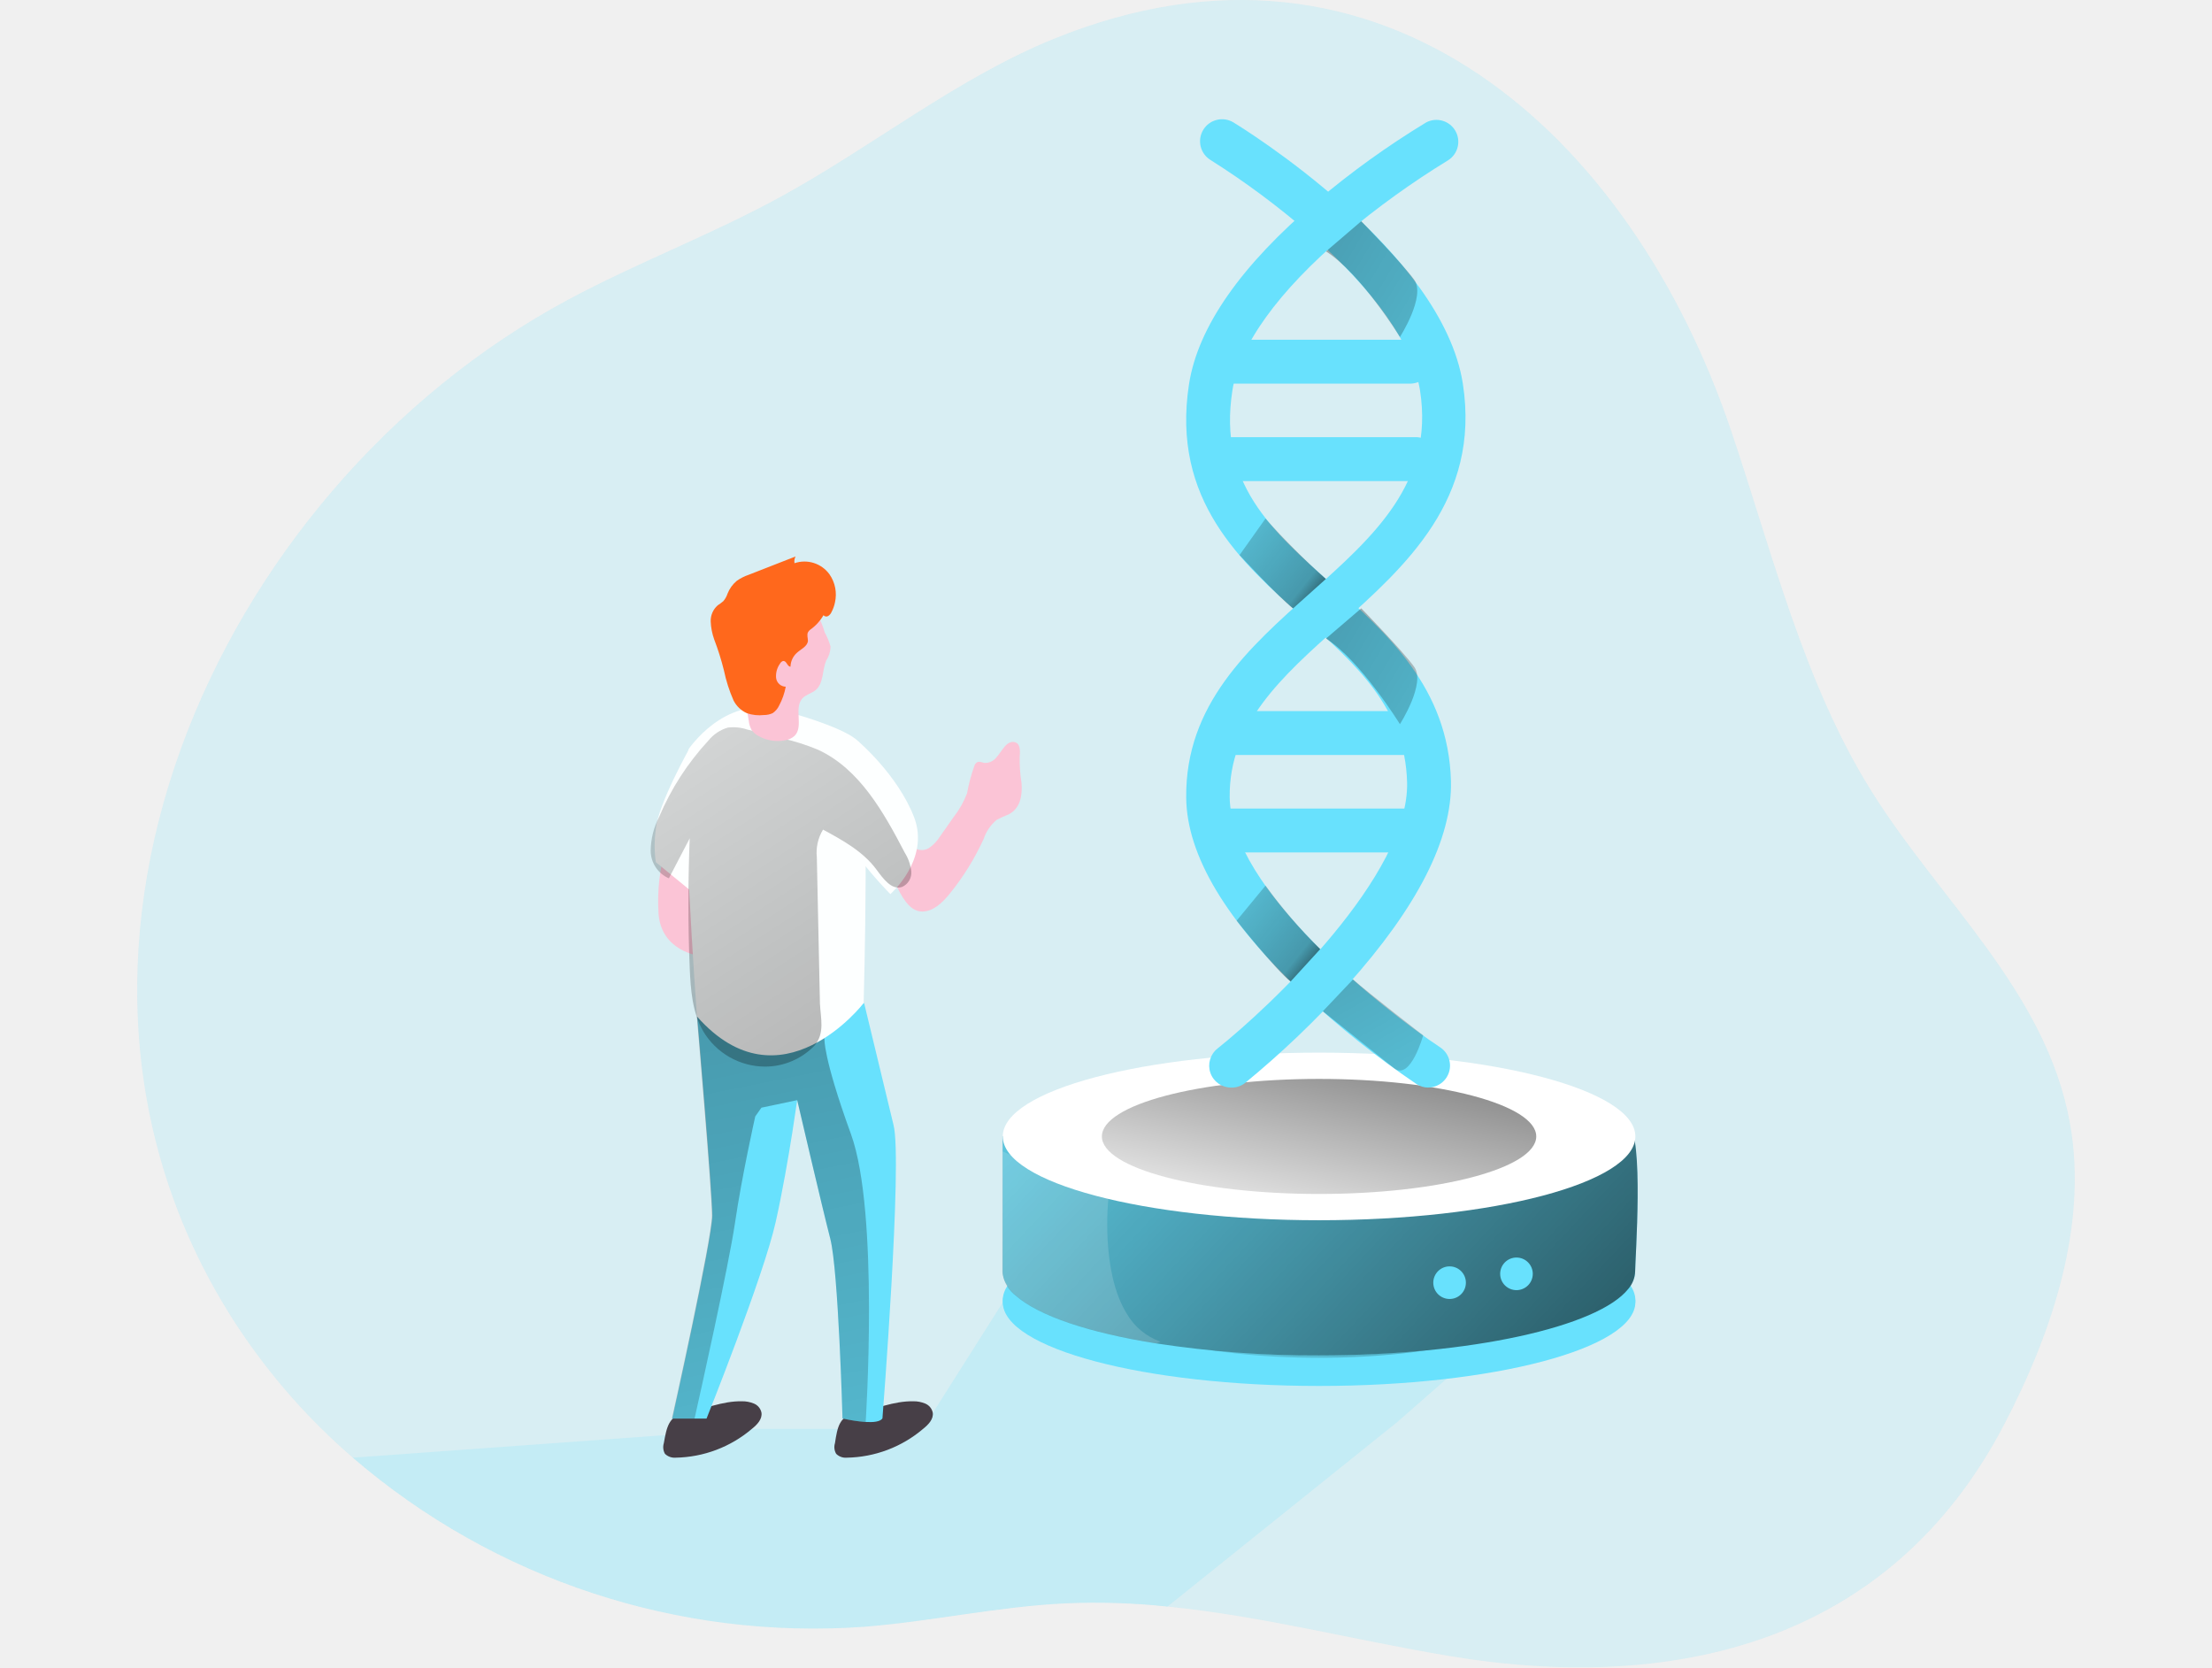
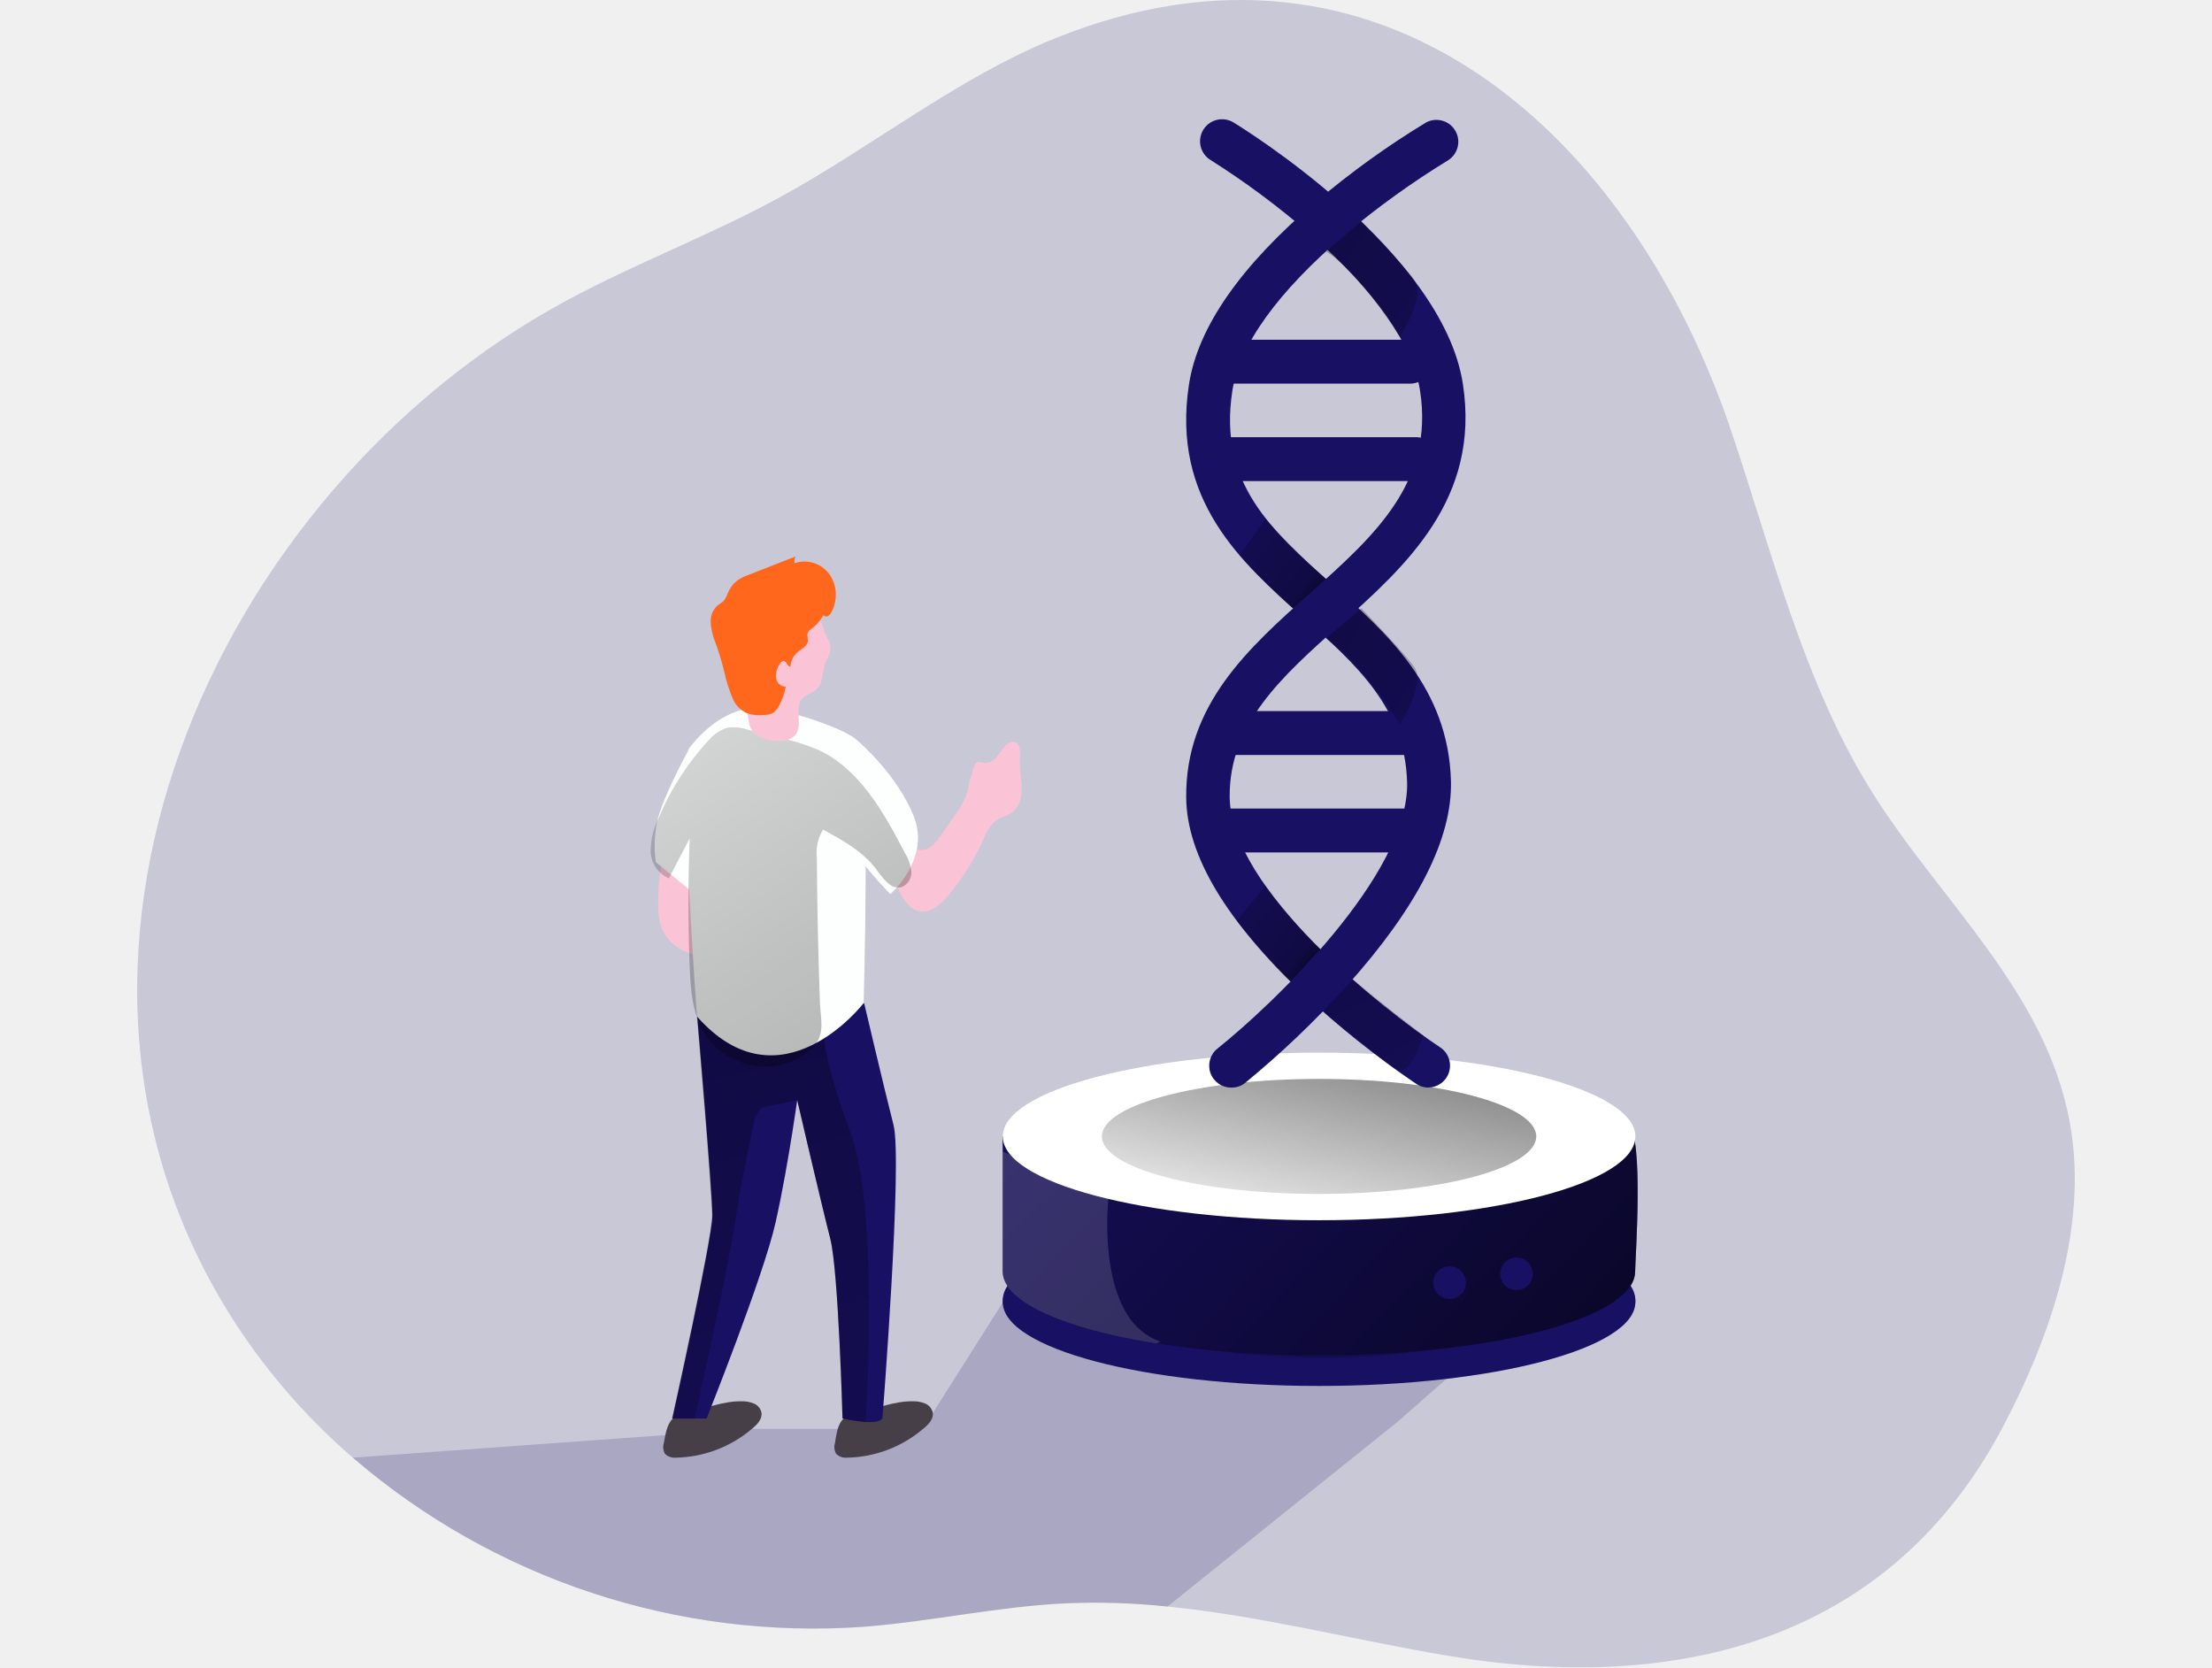
- <svg xmlns="http://www.w3.org/2000/svg" xmlns:xlink="http://www.w3.org/1999/xlink" viewBox="0 0 256.67 220.85" width="406" height="306">
+ <svg xmlns="http://www.w3.org/2000/svg" xmlns:xlink="http://www.w3.org/1999/xlink" id="Layer_1" data-name="Layer 1" viewBox="0 0 256.67 220.85" width="406" height="306" class="illustration styles_illustrationTablet__1DWOa">
  <defs>
-     <linearGradient id="A" x1="90.18" y1="88.94" x2="129.11" y2="282.42" gradientUnits="userSpaceOnUse">
-       <stop offset=".01" />
-       <stop offset=".13" stop-opacity=".69" />
-       <stop offset=".25" stop-opacity=".32" />
+     <linearGradient id="linear-gradient" x1="90.18" y1="88.94" x2="129.11" y2="282.42" gradientUnits="userSpaceOnUse">
+       <stop offset="0.01" />
+       <stop offset="0.13" stop-opacity="0.69" />
+       <stop offset="0.25" stop-opacity="0.32" />
      <stop offset="1" stop-opacity="0" />
    </linearGradient>
-     <linearGradient id="B" x1="152.16" y1="190.51" x2="61.46" y2="50.37" xlink:href="#A" />
-     <linearGradient id="C" x1="166.4" y1="127.83" x2="152.75" y2="189.72" gradientUnits="userSpaceOnUse">
+     <linearGradient id="linear-gradient-2" x1="152.16" y1="190.51" x2="61.46" y2="50.37" xlink:href="#linear-gradient" />
+     <linearGradient id="linear-gradient-3" x1="190.97" y1="102.69" x2="177.32" y2="40.8" gradientTransform="matrix(1, 0, 0, -1, -24.57, 230.52)" gradientUnits="userSpaceOnUse">
      <stop offset="0" />
      <stop offset="1" stop-opacity="0" />
    </linearGradient>
-     <linearGradient id="D" y1="127.58" y2="189.47" xlink:href="#C" />
-     <linearGradient id="E" x1="259.89" y1="239.21" x2="139.64" y2="126.52" xlink:href="#C" />
-     <linearGradient id="F" y1="105.88" y2="167.76" xlink:href="#C" />
-     <linearGradient id="G" x1="157.77" y1="23.69" x2="232.9" y2="68.46" xlink:href="#A" />
-     <linearGradient id="H" x1="185.35" y1="87.68" x2="160.96" y2="68.21" xlink:href="#A" />
-     <linearGradient id="I" x1="157.77" y1="74.97" x2="232.9" y2="119.74" xlink:href="#A" />
-     <linearGradient id="J" x1="-3198.84" y1="3408.53" x2="-3126.43" y2="3451.67" gradientTransform="matrix(-0.02, 1, 1, 0.02, -3306.3, 3234.86)" xlink:href="#A" />
-     <linearGradient id="K" x1="184.74" y1="136.35" x2="160.84" y2="117.27" xlink:href="#A" />
-     <path id="L" d="M168.79 50.81h-25a2.91 2.91 0 0 1 0-5.81h25a2.91 2.91 0 0 1 0 5.81z" />
-     <path id="M" d="M169.55 63.72h-25a2.91 2.91 0 0 1-2.662-4.409 2.91 2.91 0 0 1 2.662-1.401h25a2.91 2.91 0 0 1 0 5.81z" />
+     <linearGradient id="linear-gradient-4" x1="190.97" y1="102.94" x2="177.32" y2="41.05" xlink:href="#linear-gradient-3" />
+     <linearGradient id="linear-gradient-5" x1="259.89" y1="239.21" x2="139.64" y2="126.52" gradientTransform="matrix(1, 0, 0, 1, 0, 0)" xlink:href="#linear-gradient-3" />
+     <linearGradient id="linear-gradient-6" x1="190.97" y1="124.64" x2="177.32" y2="62.76" xlink:href="#linear-gradient-3" />
+     <linearGradient id="linear-gradient-7" x1="157.77" y1="23.69" x2="232.9" y2="68.46" xlink:href="#linear-gradient" />
+     <linearGradient id="linear-gradient-8" x1="185.35" y1="87.68" x2="160.96" y2="68.21" xlink:href="#linear-gradient" />
+     <linearGradient id="linear-gradient-9" x1="157.77" y1="74.97" x2="232.9" y2="119.74" xlink:href="#linear-gradient" />
+     <linearGradient id="linear-gradient-10" x1="-3198.84" y1="3408.53" x2="-3126.43" y2="3451.67" gradientTransform="matrix(-0.02, 1, 1, 0.02, -3306.3, 3234.86)" xlink:href="#linear-gradient" />
+     <linearGradient id="linear-gradient-11" x1="184.74" y1="136.35" x2="160.84" y2="117.27" xlink:href="#linear-gradient" />
  </defs>
-   <g fill="#68e1fd">
-     <path d="M247.24 188.83c-15 28.59-43.24 35.56-73.48 30.51-12.43-2.08-24.79-5.3-37.28-6.54a91 91 0 0 0-13.42-.43c-8.95.41-17.76 2.39-26.68 3.1a93.62 93.62 0 0 1-67.82-22.39 84.44 84.44 0 0 1-15.3-17.41c-31.38-47.85-3.17-110.73 43.78-135.95 9.18-4.93 18.9-8.58 28.05-13.57 12.27-6.7 23.48-15.78 36.32-21 43.55-17.71 76.56 12.86 89.73 51.89 5.47 16.22 9.6 33.28 18.49 47.59 9.12 14.68 23.26 26.68 26.4 44.16 2.4 13.39-2.27 27.6-8.79 40.04z" opacity=".18" />
-     <path d="M185.32 172.23l-18.39 16.12-30.45 24.45a91 91 0 0 0-13.42-.43c-8.95.41-17.76 2.39-26.68 3.1a93.62 93.62 0 0 1-67.82-22.39l52.87-3.82h22.63l10.6-16.74z" opacity=".18" />
-   </g>
-   <path d="M69.76 191.16a1.8 1.8 0 0 0 .15 1.41 1.83 1.83 0 0 0 1.42.51 16 16 0 0 0 10.1-3.82c.69-.55 1.41-1.3 1.26-2.17a1.66 1.66 0 0 0-1-1.18 4 4 0 0 0-1.57-.3c-2.67-.05-5 1.06-7.53 1.54-2.16.37-2.45 1.85-2.83 4.01zm22.67 0a1.76 1.76 0 0 0 .16 1.41 1.79 1.79 0 0 0 1.41.51 16 16 0 0 0 10.11-3.82c.69-.55 1.42-1.3 1.27-2.17a1.67 1.67 0 0 0-1-1.18 3.94 3.94 0 0 0-1.56-.3c-2.67-.05-5 1.06-7.54 1.54-2.27.37-2.52 1.85-2.85 4.01z" fill="#473f47" />
-   <path d="M98.72 187.88c-.3.45-1.22.53-2.22.47h-.07a19.84 19.84 0 0 1-3-.47c0 0-.54-19.62-1.62-23.8s-4.38-18.36-4.38-18.36l-.66 4.36c-.52 3.27-1.31 7.86-2.2 11.82-1.58 7.08-9.15 26-9.15 26h-4.54s5.31-23.8 5.31-26.89-2-26.35-2-26.35l4-.32 18.11-1.45 3.89 16.13c1.21 4.73-1.47 38.86-1.47 38.86z" fill="#68e1fd" />
-   <path d="M121.07 193.83H121a19.84 19.84 0 0 1-3-.47c0 0-.54-19.62-1.62-23.8S112 151.2 112 151.2l-4.74 1-.82 1.16s-1.78 7.92-2.69 14.15c-.83 5.65-4.65 22.78-5.35 25.87h-3s5.31-23.8 5.31-26.89-2-26.35-2-26.35l4-.32 12.9 3.19s-.26 2.31 3.51 12.69 1.95 38.13 1.95 38.13z" transform="translate(-24.57 -5.48)" fill="url(#A)" />
-   <path d="M102.72 112.15a1.85 1.85 0 0 0 2.13.2 5.09 5.09 0 0 0 1.5-1.56l1.79-2.55a12.21 12.21 0 0 0 1.79-3.16 23 23 0 0 1 1-3.73.84.84 0 0 1 .35-.39c.28-.13.59 0 .89.09a1.89 1.89 0 0 0 1.64-.72c.42-.47.72-1 1.15-1.49s1-.74 1.52-.44.48 1.2.42 1.88a19.33 19.33 0 0 0 .24 3.39c.14 1.6-.11 3.39-1.7 4.2a16 16 0 0 0-1.58.72 5.58 5.58 0 0 0-1.73 2.53 33.58 33.58 0 0 1-4.5 7.26c-.94 1.16-2.14 2.34-3.63 2.36-1.83 0-2.82-2.25-3.54-3.62a2.6 2.6 0 0 1-.35-1 2.14 2.14 0 0 1 .21-1 10.51 10.51 0 0 1 2.4-2.97zm-32.66 0a25.38 25.38 0 0 0-1 8.86c.35 5 5.39 5.59 5.39 5.59l1-12.74z" fill="#fbc4d6" />
-   <g fill="#fdffff">
-     <path d="M87.61 94.72s6.3 1.8 7.93 3.49.69 34.66.69 34.66-11 14.31-22.08 1.77c0 0-2.46-33.66-1-35.57s6.53-7.83 14.46-4.35z" />
-     <path d="M73.19 99.07s-4.22 7.49-4.49 10.77a15.57 15.57 0 0 0 0 4.36l4.49 3.68zm22.35-.86s5.18 4.4 7.36 10-3.13 10.22-3.13 10.22-9.21-9.13-7.94-14.17 2.35-5.96 3.71-6.05z" />
-   </g>
-   <path d="M114.6 119.06a5.88 5.88 0 0 1 .82-3.69c2.61 1.41 5.31 2.9 7.07 5.28.88 1.19 2 2.78 3.4 2.31a2.06 2.06 0 0 0 1.22-2.09 5.91 5.91 0 0 0-.86-2.44c-2.8-5.37-6-11.1-11.47-13.63a28 28 0 0 0-4.83-1.53l-4.62-1.17a5.65 5.65 0 0 0-2.54-.24 5.2 5.2 0 0 0-2.56 1.72 34.74 34.74 0 0 0-6.51 10.08 10 10 0 0 0-1.13 4.5 4 4 0 0 0 2.41 3.66l2.76-5.3q-.35 8.6 0 17.19c.13 2.88.34 5.87 1.79 8.37a9.57 9.57 0 0 0 8.17 4.68 9.14 9.14 0 0 0 6.58-2.79c1.38-1.67.81-3.52.71-5.57l-.41-19.34z" transform="translate(-24.57 -5.48)" fill="url(#B)" />
-   <path d="M91.26 87.52c-.53 1.3-.32 3-1.39 3.89-.52.43-1.26.58-1.73 1.07-1.22 1.29.19 3.79-1.07 5a2.38 2.38 0 0 1-1.22.57 5.11 5.11 0 0 1-3.45-.51 2.66 2.66 0 0 1-1-.83 3.21 3.21 0 0 1-.39-1.25l-.93-5.53a13.12 13.12 0 0 1 0-5.26 6.73 6.73 0 0 1 4-4.5c1.79-.7 4.79-.63 6 1.17a12.32 12.32 0 0 1 1 2.44 8.88 8.88 0 0 1 .77 1.87 3.59 3.59 0 0 1-.59 1.87z" fill="#fbc4d6" />
-   <path d="M92.43 79.8a4.62 4.62 0 0 1-.45 1.26 1.21 1.21 0 0 1-.44.53.48.48 0 0 1-.63-.1 6 6 0 0 1-1.76 1.92 1 1 0 0 0-.3.35c-.16.35 0 .76 0 1.14-.08.72-.89 1.06-1.43 1.54a2.56 2.56 0 0 0-.88 1.87c-.41 0-.5-.74-.91-.76-.23 0-.4.2-.51.4a2.81 2.81 0 0 0-.49 1.83 1.32 1.32 0 0 0 1.28 1.18 8.56 8.56 0 0 1-.88 2.5 2.41 2.41 0 0 1-.85 1 2.69 2.69 0 0 1-1.16.25 5.16 5.16 0 0 1-2.25-.24A3.65 3.65 0 0 1 79 92.79a20 20 0 0 1-1.28-4 35.16 35.16 0 0 0-1.29-4.1 8 8 0 0 1-.46-2.37 2.72 2.72 0 0 1 .93-2.14 6.76 6.76 0 0 0 .74-.55 2.85 2.85 0 0 0 .56-1 4.23 4.23 0 0 1 1.23-1.7 6.19 6.19 0 0 1 1.56-.79l6.22-2.43a1.44 1.44 0 0 0-.14.89 4.09 4.09 0 0 1 4.64 1.48 4.69 4.69 0 0 1 .72 3.72z" fill="#ff681c" />
-   <ellipse cx="156.56" cy="172.48" rx="41.9" ry="11.1" fill="#68e1fd" />
-   <ellipse cx="156.56" cy="172.48" rx="28.77" ry="7.62" fill="url(#C)" />
-   <ellipse cx="156.56" cy="172.23" rx="41.9" ry="11.1" fill="#68e1fd" />
-   <ellipse cx="156.56" cy="172.23" rx="28.77" ry="7.62" fill="url(#D)" />
-   <path d="M198.43 168.42c0 6.1-18.74 11.1-41.88 11.1s-41.9-5-41.9-11.13v-17.87c7-3.58 25.67 6.8 41.9 6.8 17.33 0 34.59-12.32 40.95-8.34 2.12 1.34.93 17.91.93 19.44z" fill="#68e1fd" />
-   <path d="M223 173.9a3.72 3.72 0 0 1-.92 2.32c-4 5-20.82 8.79-41 8.79a138.32 138.32 0 0 1-21.56-1.59c-8.81-1.39-15.5-3.63-18.54-6.29a4.58 4.58 0 0 1-1.75-2.78 2 2 0 0 1-.05-.42V156c7-3.59 25.67 6.79 41.9 6.79 17.33 0 34.6-12.32 41-8.34 2.11 1.35.92 17.92.92 19.45z" transform="translate(-24.57 -5.48)" fill="url(#E)" />
+   <path d="M271.81,194.31c-15,28.59-43.24,35.56-73.48,30.51-12.43-2.08-24.79-5.3-37.28-6.54a91,91,0,0,0-13.42-.43c-8.95.41-17.76,2.39-26.68,3.1a93.62,93.62,0,0,1-67.82-22.39,84.44,84.44,0,0,1-15.3-17.41C6.45,133.3,34.66,70.42,81.61,45.2c9.18-4.93,18.9-8.58,28.05-13.57,12.27-6.7,23.48-15.78,36.32-21,43.55-17.71,76.56,12.86,89.73,51.89,5.47,16.22,9.6,33.28,18.49,47.59,9.12,14.68,23.26,26.68,26.4,44.16C283,167.66,278.33,181.87,271.81,194.31Z" transform="translate(-24.57 -5.48)" fill="#181063" opacity="0.18" style="isolation: isolate;" />
+   <path d="M209.89,177.71,191.5,193.83l-30.45,24.45a91,91,0,0,0-13.42-.43c-8.95.41-17.76,2.39-26.68,3.1a93.62,93.62,0,0,1-67.82-22.39L106,194.74h22.63L139.23,178Z" transform="translate(-24.57 -5.48)" fill="#181063" opacity="0.18" style="isolation: isolate;" />
+   <path d="M94.33,196.64a1.8,1.8,0,0,0,.15,1.41,1.83,1.83,0,0,0,1.42.51A16,16,0,0,0,106,194.74c.69-.55,1.41-1.3,1.26-2.17a1.66,1.66,0,0,0-1-1.18,4,4,0,0,0-1.57-.3c-2.67-.05-5,1.06-7.53,1.54C95,193,94.71,194.48,94.33,196.64Z" transform="translate(-24.57 -5.48)" fill="#473f47" />
+   <path d="M117,196.64a1.76,1.76,0,0,0,.16,1.41,1.79,1.79,0,0,0,1.41.51,16,16,0,0,0,10.11-3.82c.69-.55,1.42-1.3,1.27-2.17a1.67,1.67,0,0,0-1-1.18,3.94,3.94,0,0,0-1.56-.3c-2.67-.05-5,1.06-7.54,1.54C117.58,193,117.33,194.48,117,196.64Z" transform="translate(-24.57 -5.48)" fill="#473f47" />
+   <path d="M123.29,193.36c-.3.45-1.22.53-2.22.47H121a19.84,19.84,0,0,1-3-.47s-.54-19.62-1.62-23.8S112,151.2,112,151.2s-.25,1.77-.66,4.36c-.52,3.27-1.31,7.86-2.2,11.82-1.58,7.08-9.15,26-9.15,26H95.45s5.31-23.8,5.31-26.89-2-26.35-2-26.35l4-.32,18.11-1.45s2.68,11.4,3.89,16.13S123.29,193.36,123.29,193.36Z" transform="translate(-24.57 -5.48)" fill="#181063" />
+   <path d="M121.07,193.83H121a19.84,19.84,0,0,1-3-.47s-.54-19.62-1.62-23.8S112,151.2,112,151.2l-4.74,1-.82,1.16s-1.78,7.92-2.69,14.15c-.83,5.65-4.65,22.78-5.35,25.87h-3s5.31-23.8,5.31-26.89-2-26.35-2-26.35l4-.32,12.9,3.19s-.26,2.31,3.51,12.69S121.07,193.83,121.07,193.83Z" transform="translate(-24.57 -5.48)" fill="url(#linear-gradient)" />
+   <path d="M127.29,117.63a1.85,1.85,0,0,0,2.13.2,5.09,5.09,0,0,0,1.5-1.56l1.79-2.55a12.21,12.21,0,0,0,1.79-3.16,23,23,0,0,1,1-3.73.84.84,0,0,1,.35-.39c.28-.13.59,0,.89.09a1.89,1.89,0,0,0,1.64-.72c.42-.47.72-1,1.15-1.49s1-.74,1.52-.44.48,1.2.42,1.88a19.33,19.33,0,0,0,.24,3.39c.14,1.6-.11,3.39-1.7,4.2a16,16,0,0,0-1.58.72,5.58,5.58,0,0,0-1.73,2.53,33.58,33.58,0,0,1-4.5,7.26c-.94,1.16-2.14,2.34-3.63,2.36-1.83,0-2.82-2.25-3.54-3.62a2.6,2.6,0,0,1-.35-1,2.14,2.14,0,0,1,.21-1A10.51,10.51,0,0,1,127.29,117.63Z" transform="translate(-24.57 -5.48)" fill="#fbc4d6" />
+   <path d="M94.63,117.63a25.38,25.38,0,0,0-1,8.86c.35,5,5.39,5.59,5.39,5.59l1-12.74Z" transform="translate(-24.57 -5.48)" fill="#fbc4d6" />
+   <path d="M112.18,100.2s6.3,1.8,7.93,3.49.69,34.66.69,34.66-11,14.31-22.08,1.77c0,0-2.46-33.66-1-35.57S104.25,96.72,112.18,100.2Z" transform="translate(-24.57 -5.48)" fill="#fdffff" />
+   <path d="M97.76,104.55s-4.22,7.49-4.49,10.77a15.57,15.57,0,0,0,0,4.36l4.49,3.68Z" transform="translate(-24.57 -5.48)" fill="#fdffff" />
+   <path d="M120.11,103.69s5.18,4.4,7.36,10-3.13,10.22-3.13,10.22-9.21-9.13-7.94-14.17S118.75,103.78,120.11,103.69Z" transform="translate(-24.57 -5.48)" fill="#fdffff" />
+   <path d="M114.6,119.06a5.88,5.88,0,0,1,.82-3.69c2.61,1.41,5.31,2.9,7.07,5.28.88,1.19,2,2.78,3.4,2.31a2.06,2.06,0,0,0,1.22-2.09,5.91,5.91,0,0,0-.86-2.44c-2.8-5.37-6-11.1-11.47-13.63a28,28,0,0,0-4.83-1.53l-4.62-1.17a5.65,5.65,0,0,0-2.54-.24,5.2,5.2,0,0,0-2.56,1.72,34.74,34.74,0,0,0-6.51,10.08,10,10,0,0,0-1.13,4.5A4,4,0,0,0,95,121.82l2.76-5.3q-.35,8.6,0,17.19c.13,2.88.34,5.87,1.79,8.37a9.57,9.57,0,0,0,8.17,4.68,9.14,9.14,0,0,0,6.58-2.79c1.38-1.67.81-3.52.71-5.57C114.78,132,114.64,125.5,114.6,119.06Z" transform="translate(-24.57 -5.48)" fill="url(#linear-gradient-2)" />
+   <path d="M115.83,93c-.53,1.3-.32,3-1.39,3.89-.52.43-1.26.58-1.73,1.07-1.22,1.29.19,3.79-1.07,5a2.38,2.38,0,0,1-1.22.57,5.11,5.11,0,0,1-3.45-.51,2.66,2.66,0,0,1-1-.83,3.21,3.21,0,0,1-.39-1.25c-.33-1.84-.67-3.68-.93-5.53a13.12,13.12,0,0,1,0-5.26,6.73,6.73,0,0,1,4-4.5c1.79-.7,4.79-.63,6,1.17a12.32,12.32,0,0,1,1,2.44,8.88,8.88,0,0,1,.77,1.87A3.59,3.59,0,0,1,115.83,93Z" transform="translate(-24.57 -5.48)" fill="#fbc4d6" />
+   <path d="M117,85.28a4.62,4.62,0,0,1-.45,1.26,1.21,1.21,0,0,1-.44.53.48.48,0,0,1-.63-.1,6,6,0,0,1-1.76,1.92,1,1,0,0,0-.3.35c-.16.35,0,.76,0,1.14-.08.72-.89,1.06-1.43,1.54a2.56,2.56,0,0,0-.88,1.87c-.41,0-.5-.74-.91-.76-.23,0-.4.2-.51.4a2.81,2.81,0,0,0-.49,1.83,1.32,1.32,0,0,0,1.28,1.18,8.56,8.56,0,0,1-.88,2.5,2.41,2.41,0,0,1-.85,1,2.69,2.69,0,0,1-1.16.25,5.16,5.16,0,0,1-2.25-.24,3.65,3.65,0,0,1-1.77-1.68,20,20,0,0,1-1.28-4A35.16,35.16,0,0,0,101,90.17a8,8,0,0,1-.46-2.37,2.72,2.72,0,0,1,.93-2.14,6.76,6.76,0,0,0,.74-.55,2.85,2.85,0,0,0,.56-1A4.23,4.23,0,0,1,104,82.41a6.19,6.19,0,0,1,1.56-.79l6.22-2.43a1.44,1.44,0,0,0-.14.89,4.09,4.09,0,0,1,4.64,1.48A4.69,4.69,0,0,1,117,85.28Z" transform="translate(-24.57 -5.48)" fill="#ff681c" />
+   <ellipse cx="156.56" cy="172.48" rx="41.9" ry="11.1" fill="#181063" />
+   <ellipse cx="156.56" cy="172.48" rx="28.77" ry="7.62" fill="url(#linear-gradient-3)" />
+   <ellipse cx="156.56" cy="172.23" rx="41.9" ry="11.1" fill="#181063" />
+   <ellipse cx="156.56" cy="172.23" rx="28.77" ry="7.62" fill="url(#linear-gradient-4)" />
+   <path d="M223,173.9C223,180,204.26,185,181.12,185s-41.9-5-41.9-11.13V156c7-3.58,25.67,6.8,41.9,6.8,17.33,0,34.59-12.32,40.95-8.34C224.19,155.8,223,172.37,223,173.9Z" transform="translate(-24.57 -5.48)" fill="#181063" />
+   <path d="M223,173.9a3.72,3.72,0,0,1-.92,2.32c-4,5-20.82,8.79-41,8.79a138.32,138.32,0,0,1-21.56-1.59c-8.81-1.39-15.5-3.63-18.54-6.29a4.58,4.58,0,0,1-1.75-2.78,2,2,0,0,1-.05-.42V156c7-3.59,25.67,6.79,41.9,6.79,17.33,0,34.6-12.32,41-8.34C224.19,155.8,223,172.37,223,173.9Z" transform="translate(-24.57 -5.48)" fill="url(#linear-gradient-5)" />
  <ellipse cx="156.56" cy="150.53" rx="41.9" ry="11.1" fill="#fff" />
-   <ellipse cx="156.56" cy="150.53" rx="28.77" ry="7.62" fill="url(#F)" />
-   <path d="M135.56 177.72l-.57.22c-8.81-1.39-15.5-3.63-18.54-6.29a4.58 4.58 0 0 1-1.75-2.78 2 2 0 0 1-.05-.42v-15.93l14 6.29s-1.07 9.5 2.43 15.19a8.43 8.43 0 0 0 4.48 3.72z" fill="#fff" opacity=".15" />
-   <g fill="#68e1fd">
-     <path d="M144.91 144.06a2.9 2.9 0 0 1-1.81-5.17c7.09-5.65 25.43-23 25.12-35.25-.24-9.83-6.79-15.68-13.79-21.88-8.19-7.27-17.46-15.52-15.1-30.86 1.17-7.57 6.87-15.74 16.95-24.28a113.74 113.74 0 0 1 14.46-10.4 2.9 2.9 0 0 1 2.93 5 111.57 111.57 0 0 0-13.7 9.87c-8.81 7.49-14 14.64-14.9 20.69-1.88 12.21 5.12 18.43 13.22 25.63 7.23 6.43 15.43 13.73 15.74 26.07.19 7.58-4.42 16.65-13.7 27a125.06 125.06 0 0 1-13.61 13 2.85 2.85 0 0 1-1.81.58z" />
-     <path d="M171.04 144.06a2.84 2.84 0 0 1-1.59-.48 123.2 123.2 0 0 1-14.92-11.9c-10.25-9.62-15.49-18.37-15.57-26-.14-12.36 8.29-19.88 16.47-27.16 8.42-7.52 16.38-14.61 14.51-26.76-.96-6.06-5.95-13.24-14.51-20.7a107.14 107.14 0 0 0-13.22-9.85c-1.381-.828-1.828-2.619-1-4s2.619-1.828 4-1c1.13.69 27.68 17 30.4 34.64 2.35 15.27-7.6 24.15-16.39 32-7.51 6.71-14.61 13-14.5 22.75.13 12.19 20.16 28 27.87 33.12a2.9 2.9 0 0 1-1.6 5.33z" />
-     <use xlink:href="#L" />
-     <use xlink:href="#M" />
-     <use xlink:href="#L" y="49.19" />
-     <use xlink:href="#M" y="49.19" />
-   </g>
-   <g transform="translate(-24.57 -5.48)">
-     <path d="M182.05 38.78l4.67-4s5.4 5.54 7 7.73-1.88 7.61-1.88 7.61-5.19-8.43-9.79-11.34z" fill="url(#G)" />
-     <path d="M177.68 86.07l4.35-3.9a99.63 99.63 0 0 1-8-8L170.6 79s5 5.42 7.08 7.07z" fill="url(#H)" />
-     <path d="M182.05 90.06l4.67-4s5.4 5.54 7 7.73-1.88 7.61-1.88 7.61-5.19-8.4-9.79-11.34z" fill="url(#I)" />
-     <path d="M185.63 135.21l-4 4.22 9.47 7.57c2.16 1.62 3.82-4.38 3.82-4.38s-7.29-5.62-9.29-7.41z" fill="url(#J)" />
-     <path d="M177.36 135.49l3.92-4.29a66.79 66.79 0 0 1-7.24-8.42l-3.83 4.65s5.07 6.41 7.15 8.06z" fill="url(#K)" />
-   </g>
-   <g fill="#68e1fd">
-     <circle cx="173.85" cy="169.9" r="2.16" />
-     <circle cx="182.71" cy="168.73" r="2.16" />
-   </g>
+   <ellipse cx="156.56" cy="150.53" rx="28.77" ry="7.62" fill="url(#linear-gradient-6)" />
+   <path d="M160.13,183.2l-.57.22c-8.81-1.39-15.5-3.63-18.54-6.29a4.58,4.58,0,0,1-1.75-2.78,2,2,0,0,1-.05-.42V158l14,6.29s-1.07,9.5,2.43,15.19A8.43,8.43,0,0,0,160.13,183.2Z" transform="translate(-24.57 -5.48)" fill="#fff" opacity="0.15" style="isolation: isolate;" />
+   <path d="M169.48,149.54a2.9,2.9,0,0,1-1.81-5.17c7.09-5.65,25.43-23,25.12-35.25C192.55,99.29,186,93.44,179,87.24c-8.19-7.27-17.46-15.52-15.1-30.86,1.17-7.57,6.87-15.74,16.95-24.28a113.74,113.74,0,0,1,14.46-10.4,2.9,2.9,0,0,1,2.93,5,111.57,111.57,0,0,0-13.7,9.87c-8.81,7.49-14,14.64-14.9,20.69-1.88,12.21,5.12,18.43,13.22,25.63,7.23,6.43,15.43,13.73,15.74,26.07.19,7.58-4.42,16.65-13.7,27a125.06,125.06,0,0,1-13.61,13A2.85,2.85,0,0,1,169.48,149.54Z" transform="translate(-24.57 -5.48)" fill="#181063" />
+   <path d="M195.61,149.54a2.84,2.84,0,0,1-1.59-.48,123.2,123.2,0,0,1-14.92-11.9c-10.25-9.62-15.49-18.37-15.57-26C163.39,98.8,171.82,91.28,180,84c8.42-7.52,16.38-14.61,14.51-26.76C193.55,51.18,188.56,44,180,36.54a107.14,107.14,0,0,0-13.22-9.85,2.91,2.91,0,0,1,3-5c1.13.69,27.68,17,30.4,34.64,2.35,15.27-7.6,24.15-16.39,32-7.51,6.71-14.61,13-14.5,22.75.13,12.19,20.16,28,27.87,33.12a2.9,2.9,0,0,1-1.6,5.33Z" transform="translate(-24.57 -5.48)" fill="#181063" />
+   <path d="M193.36,56.29h-25a2.91,2.91,0,0,1,0-5.81h25a2.91,2.91,0,0,1,0,5.81Z" transform="translate(-24.57 -5.48)" fill="#181063" />
+   <path d="M194.12,69.2h-25a2.91,2.91,0,1,1,0-5.81h25a2.91,2.91,0,0,1,0,5.81Z" transform="translate(-24.57 -5.48)" fill="#181063" />
+   <path d="M193.36,105.48h-25a2.91,2.91,0,0,1,0-5.81h25a2.91,2.91,0,0,1,0,5.81Z" transform="translate(-24.57 -5.48)" fill="#181063" />
+   <path d="M194.12,118.39h-25a2.91,2.91,0,1,1,0-5.81h25a2.91,2.91,0,0,1,0,5.81Z" transform="translate(-24.57 -5.48)" fill="#181063" />
+   <path d="M182.05,38.78l4.67-4s5.4,5.54,7,7.73-1.88,7.61-1.88,7.61S186.65,41.69,182.05,38.78Z" transform="translate(-24.57 -5.48)" fill="url(#linear-gradient-7)" />
+   <path d="M177.68,86.07l4.35-3.9a99.63,99.63,0,0,1-8-8L170.6,79S175.6,84.42,177.68,86.07Z" transform="translate(-24.57 -5.48)" fill="url(#linear-gradient-8)" />
+   <path d="M182.05,90.06l4.67-4s5.4,5.54,7,7.73-1.88,7.61-1.88,7.61S186.65,93,182.05,90.06Z" transform="translate(-24.57 -5.48)" fill="url(#linear-gradient-9)" />
+   <path d="M185.63,135.21l-4,4.22s7.31,5.95,9.47,7.57,3.82-4.38,3.82-4.38S187.63,137,185.63,135.21Z" transform="translate(-24.57 -5.48)" fill="url(#linear-gradient-10)" />
+   <path d="M177.36,135.49l3.92-4.29a66.79,66.79,0,0,1-7.24-8.42l-3.83,4.65S175.28,133.84,177.36,135.49Z" transform="translate(-24.57 -5.48)" fill="url(#linear-gradient-11)" />
+   <circle cx="173.85" cy="169.9" r="2.16" fill="#181063" />
+   <circle cx="182.71" cy="168.73" r="2.16" fill="#181063" />
</svg>
